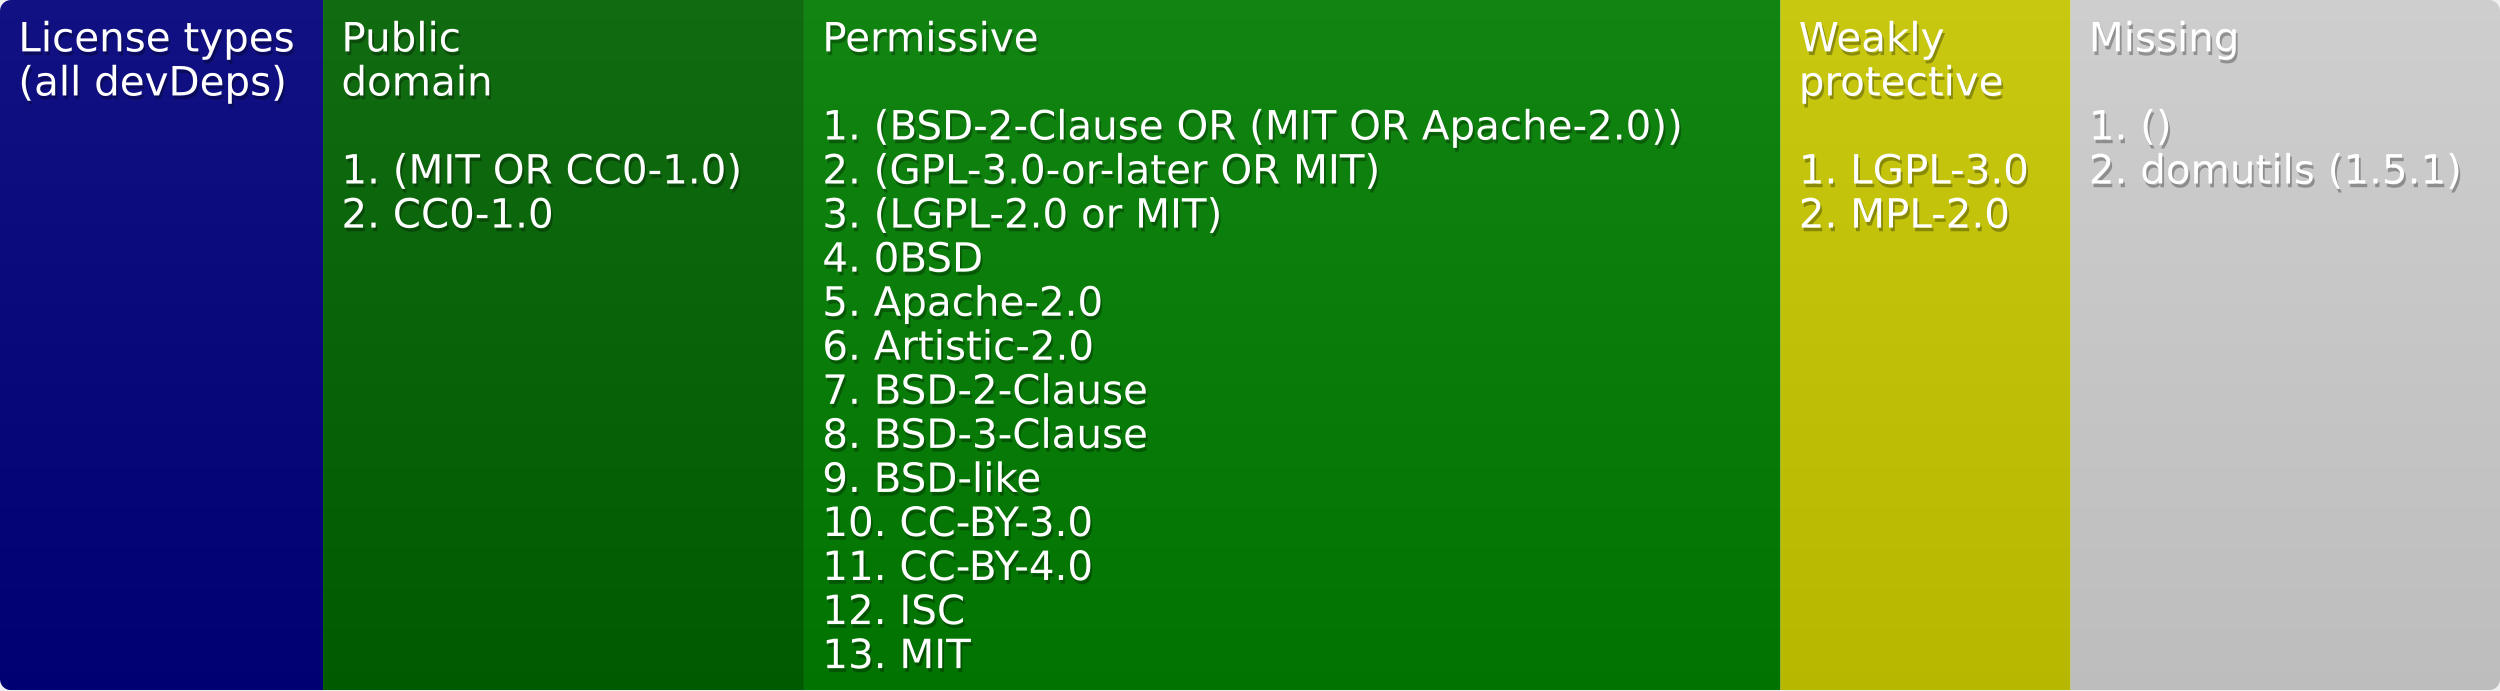
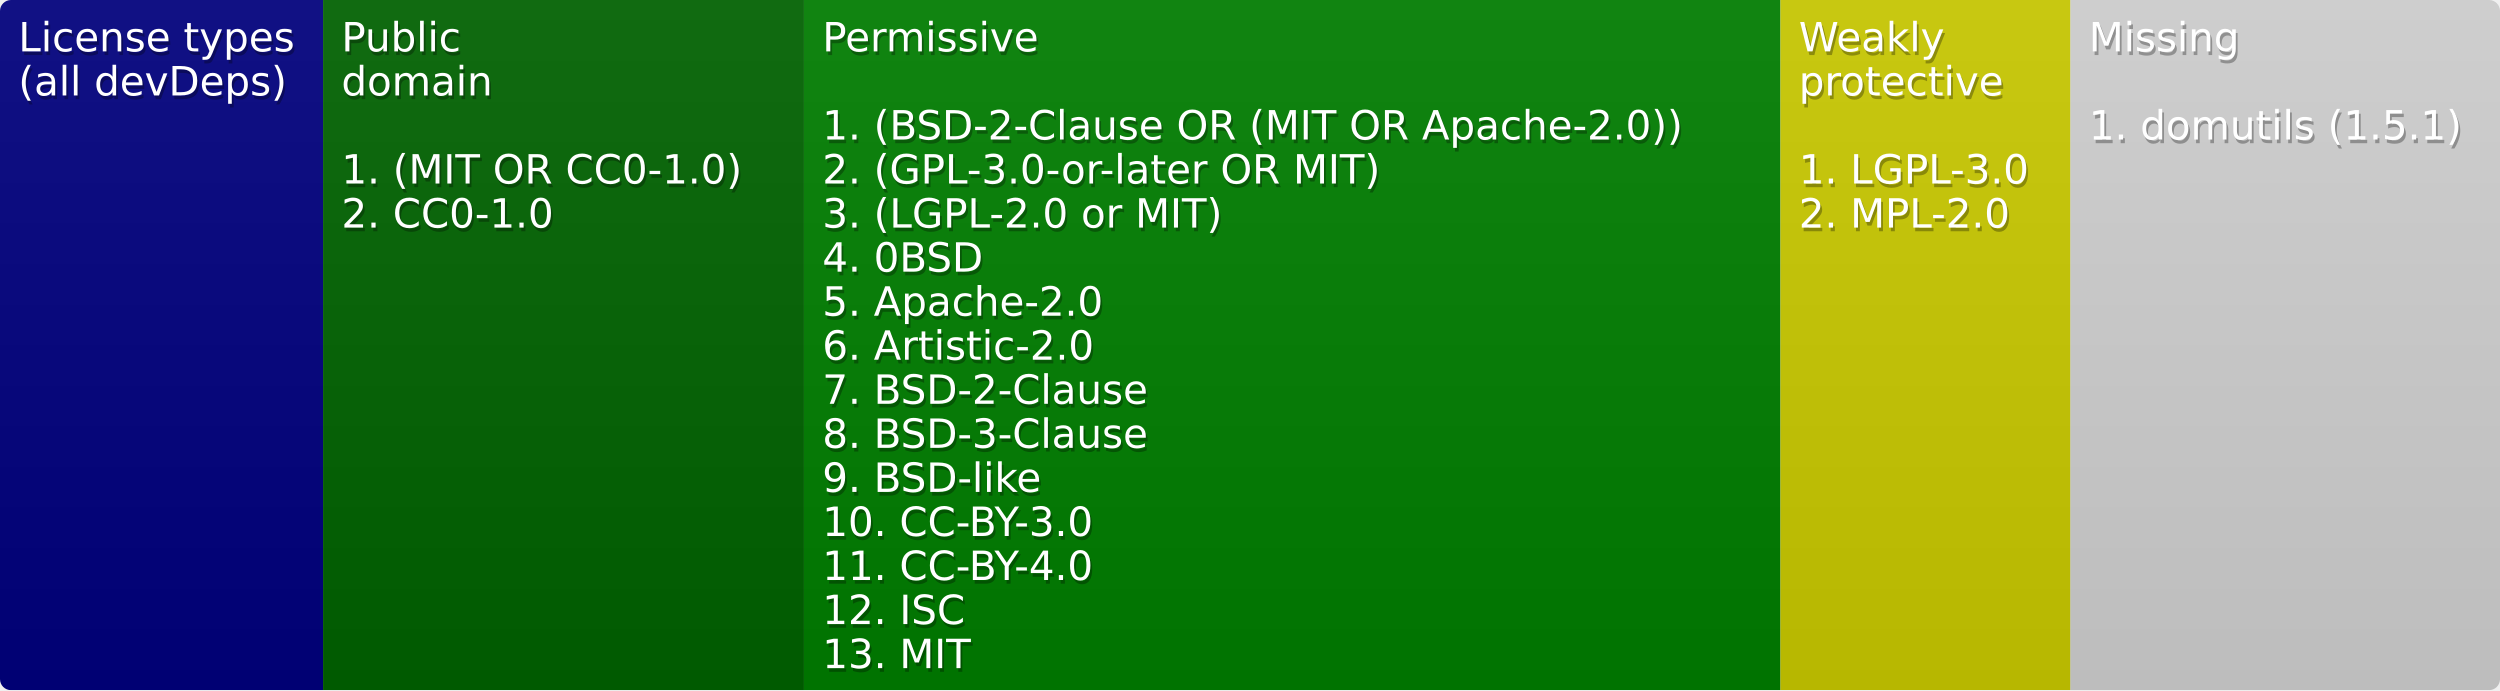
<svg xmlns="http://www.w3.org/2000/svg" width="681" height="188">
  <defs>
    <style>text{font-size:11px;font-family:Verdana,DejaVu Sans,Geneva,sans-serif}text.shadow{fill:#010101;fill-opacity:.3}text.high{fill:#fff}</style>
    <linearGradient id="smooth" x2="0" y2="100%">
      <stop offset="0" stop-color="#aaa" stop-opacity=".1" />
      <stop offset="1" stop-opacity=".1" />
    </linearGradient>
    <mask id="round">
      <rect width="100%" height="100%" rx="3" fill="#fff" />
    </mask>
  </defs>
  <g id="bg" mask="url(#round)">
    <path fill="navy" d="M0 0h88v188H0z" />
    <path fill="#006400" d="M88 0h131v188H88z" />
    <path fill="green" d="M219 0h266v188H219z" />
    <path fill="#cc0" d="M485 0h79v188h-79z" />
    <path fill="#d3d3d3" d="M564 0h117v188H564z" />
    <path fill="url(#smooth)" d="M0 0h681v188H0z" />
  </g>
  <g id="fg">
    <text class="shadow" x="5.5" y="15">License types</text>
    <text class="high" x="5" y="14">License types</text>
    <text class="shadow" x="5.5" y="27">(all devDeps)</text>
    <text class="high" x="5" y="26">(all devDeps)</text>
    <text class="shadow" x="93.5" y="15">Public</text>
    <text class="high" x="93" y="14">Public</text>
    <text class="shadow" x="93.5" y="27">domain</text>
    <text class="high" x="93" y="26">domain</text>
    <text class="shadow" x="93.5" y="51">1. (MIT OR CC0-1.0)</text>
    <text class="high" x="93" y="50">1. (MIT OR CC0-1.0)</text>
    <text class="shadow" x="93.5" y="63">2. CC0-1.0</text>
    <text class="high" x="93" y="62">2. CC0-1.0</text>
    <text class="shadow" x="224.5" y="15">Permissive</text>
    <text class="high" x="224" y="14">Permissive</text>
    <text class="shadow" x="224.5" y="39">1. (BSD-2-Clause OR (MIT OR Apache-2.0))</text>
    <text class="high" x="224" y="38">1. (BSD-2-Clause OR (MIT OR Apache-2.0))</text>
    <text class="shadow" x="224.5" y="51">2. (GPL-3.0-or-later OR MIT)</text>
    <text class="high" x="224" y="50">2. (GPL-3.0-or-later OR MIT)</text>
    <text class="shadow" x="224.5" y="63">3. (LGPL-2.0 or MIT)</text>
    <text class="high" x="224" y="62">3. (LGPL-2.0 or MIT)</text>
    <text class="shadow" x="224.5" y="75">4. 0BSD</text>
    <text class="high" x="224" y="74">4. 0BSD</text>
    <text class="shadow" x="224.5" y="87">5. Apache-2.0</text>
    <text class="high" x="224" y="86">5. Apache-2.0</text>
    <text class="shadow" x="224.5" y="99">6. Artistic-2.0</text>
    <text class="high" x="224" y="98">6. Artistic-2.0</text>
    <text class="shadow" x="224.5" y="111">7. BSD-2-Clause</text>
    <text class="high" x="224" y="110">7. BSD-2-Clause</text>
    <text class="shadow" x="224.5" y="123">8. BSD-3-Clause</text>
    <text class="high" x="224" y="122">8. BSD-3-Clause</text>
    <text class="shadow" x="224.5" y="135">9. BSD-like</text>
    <text class="high" x="224" y="134">9. BSD-like</text>
    <text class="shadow" x="224.5" y="147">10. CC-BY-3.0</text>
    <text class="high" x="224" y="146">10. CC-BY-3.0</text>
    <text class="shadow" x="224.5" y="159">11. CC-BY-4.0</text>
    <text class="high" x="224" y="158">11. CC-BY-4.0</text>
    <text class="shadow" x="224.5" y="171">12. ISC</text>
    <text class="high" x="224" y="170">12. ISC</text>
    <text class="shadow" x="224.5" y="183">13. MIT</text>
    <text class="high" x="224" y="182">13. MIT</text>
    <text class="shadow" x="490.5" y="15">Weakly</text>
    <text class="high" x="490" y="14">Weakly</text>
    <text class="shadow" x="490.5" y="27">protective</text>
    <text class="high" x="490" y="26">protective</text>
    <text class="shadow" x="490.5" y="51">1. LGPL-3.0</text>
    <text class="high" x="490" y="50">1. LGPL-3.0</text>
    <text class="shadow" x="490.5" y="63">2. MPL-2.0</text>
    <text class="high" x="490" y="62">2. MPL-2.0</text>
    <text class="shadow" x="569.5" y="15">Missing</text>
    <text class="high" x="569" y="14">Missing</text>
-     <text class="shadow" x="569.5" y="39">1. ()</text>
-     <text class="high" x="569" y="38">1. ()</text>
-     <text class="shadow" x="569.5" y="51">2. domutils (1.5.1)</text>
-     <text class="high" x="569" y="50">2. domutils (1.5.1)</text>
+     <text class="shadow" x="569.5" y="39">1. domutils (1.5.1)</text>
+     <text class="high" x="569" y="38">1. domutils (1.5.1)</text>
  </g>
</svg>
